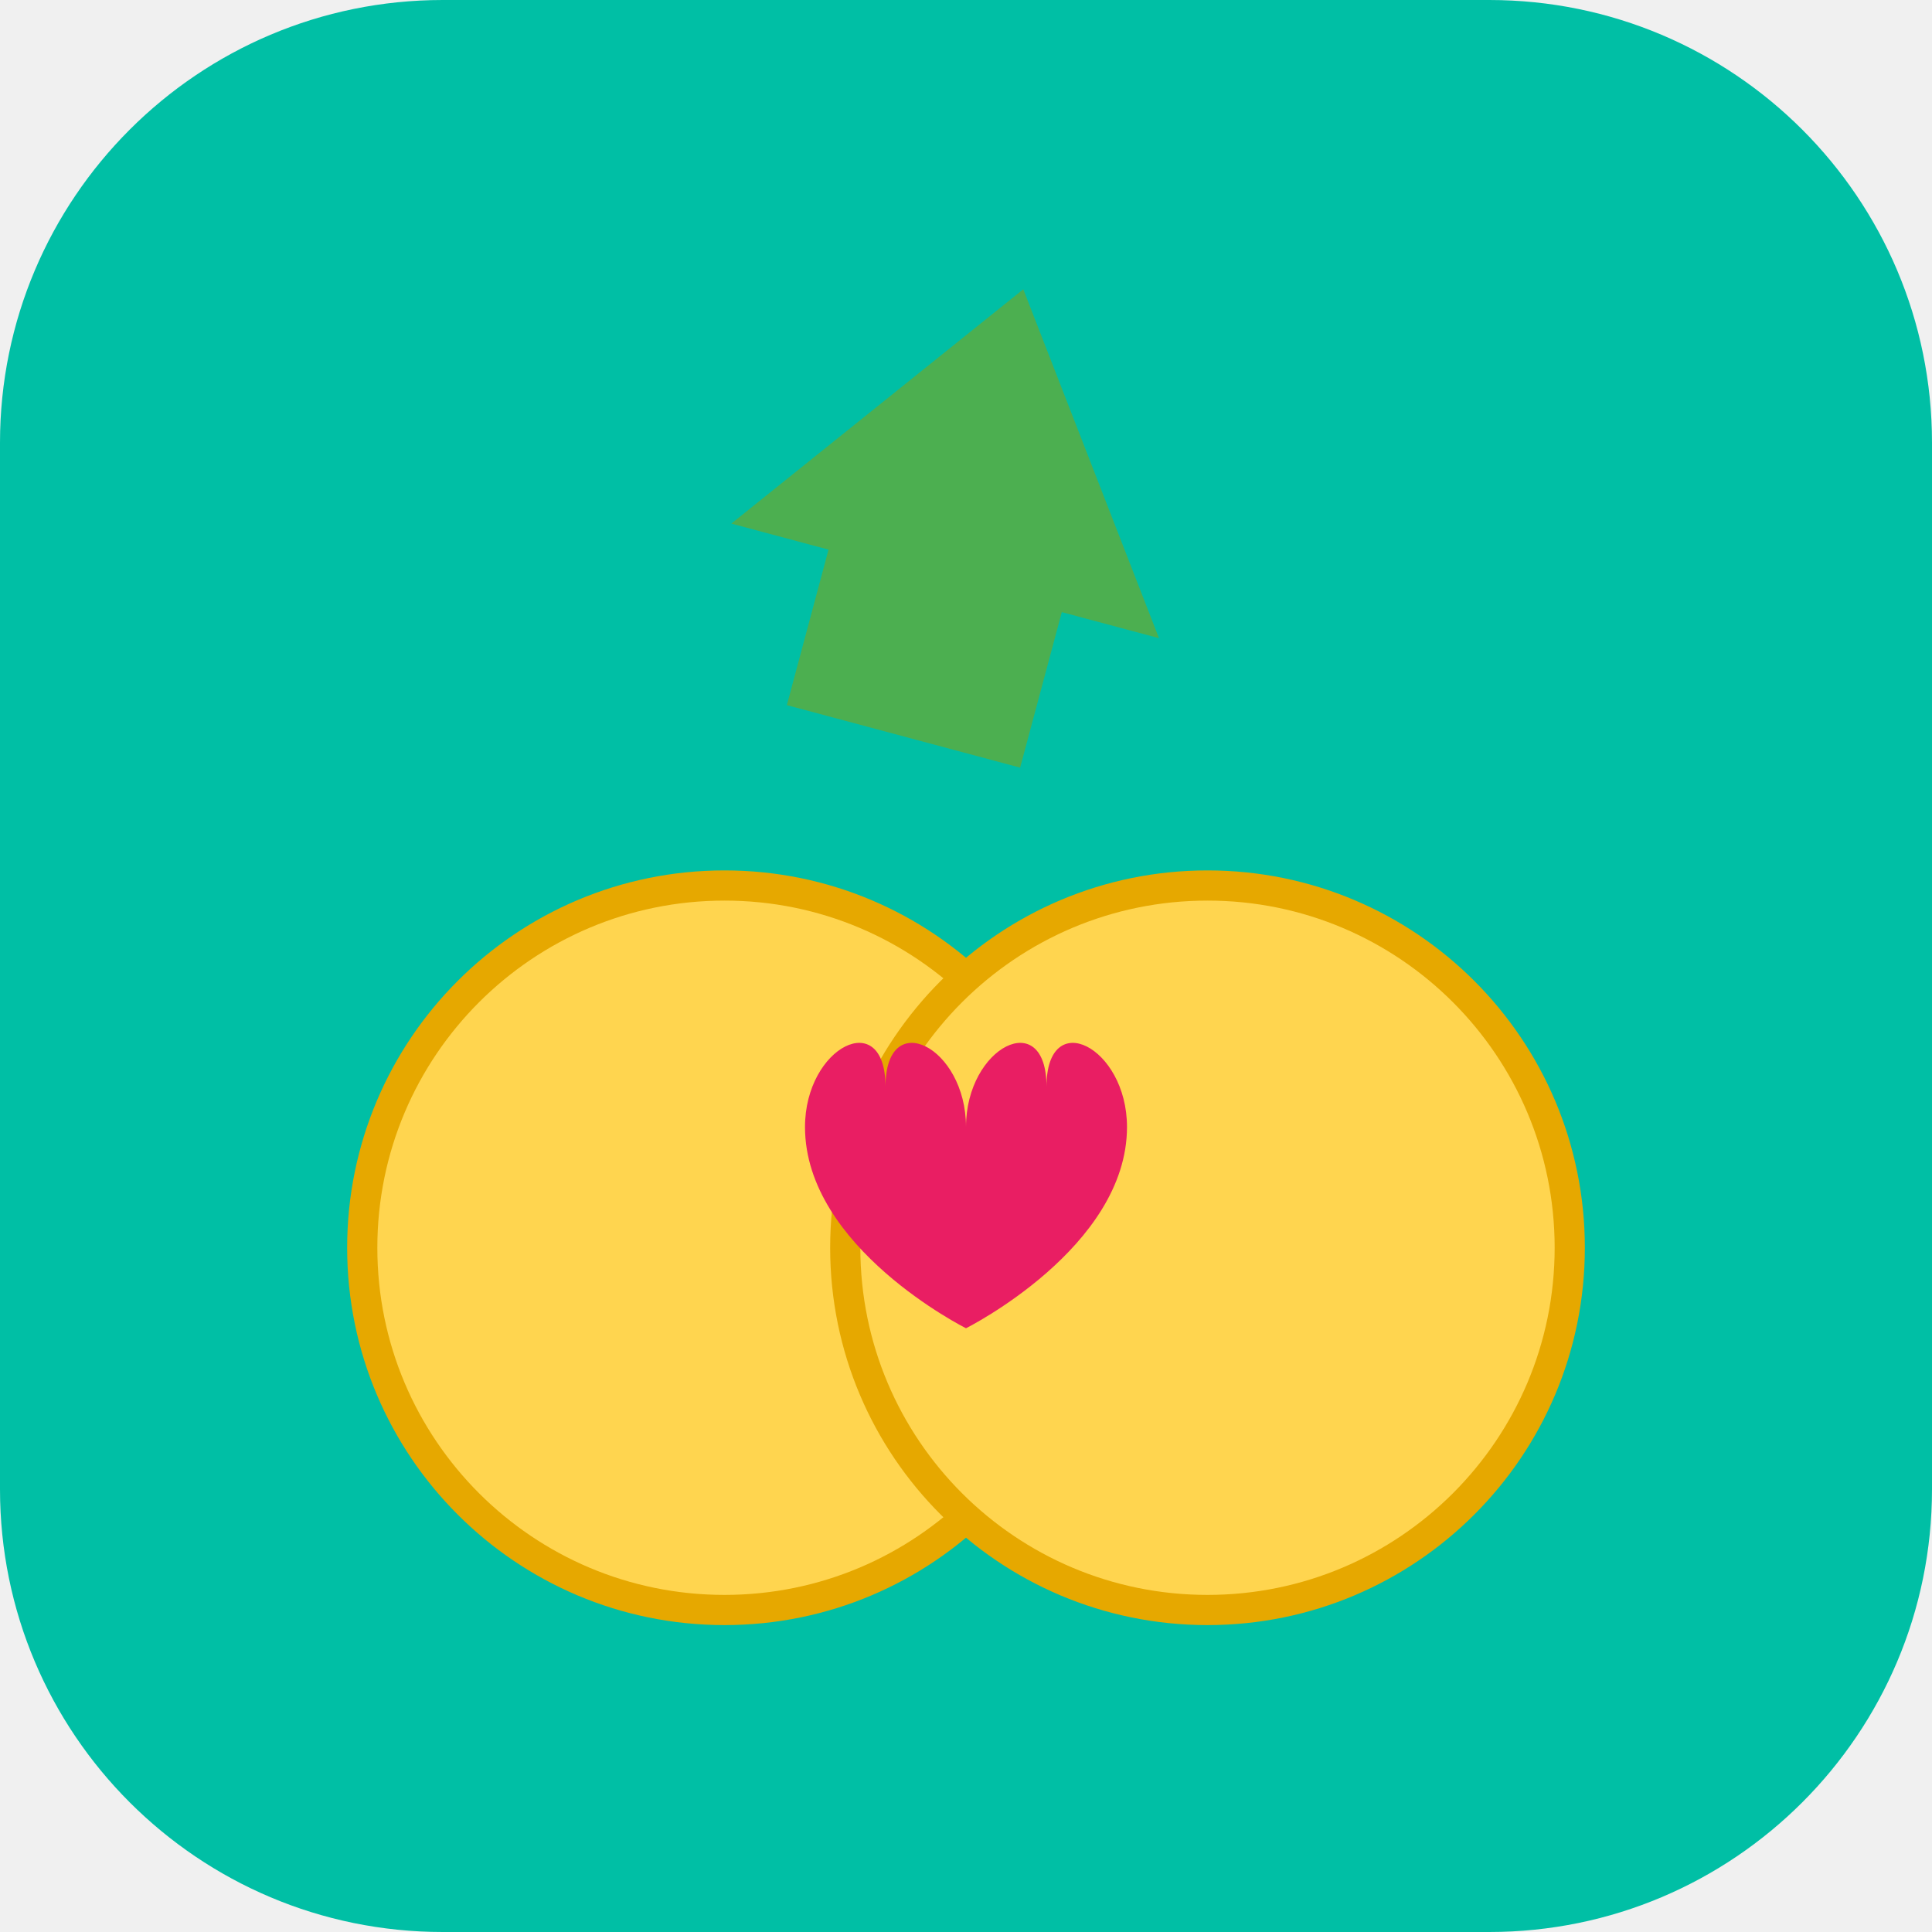
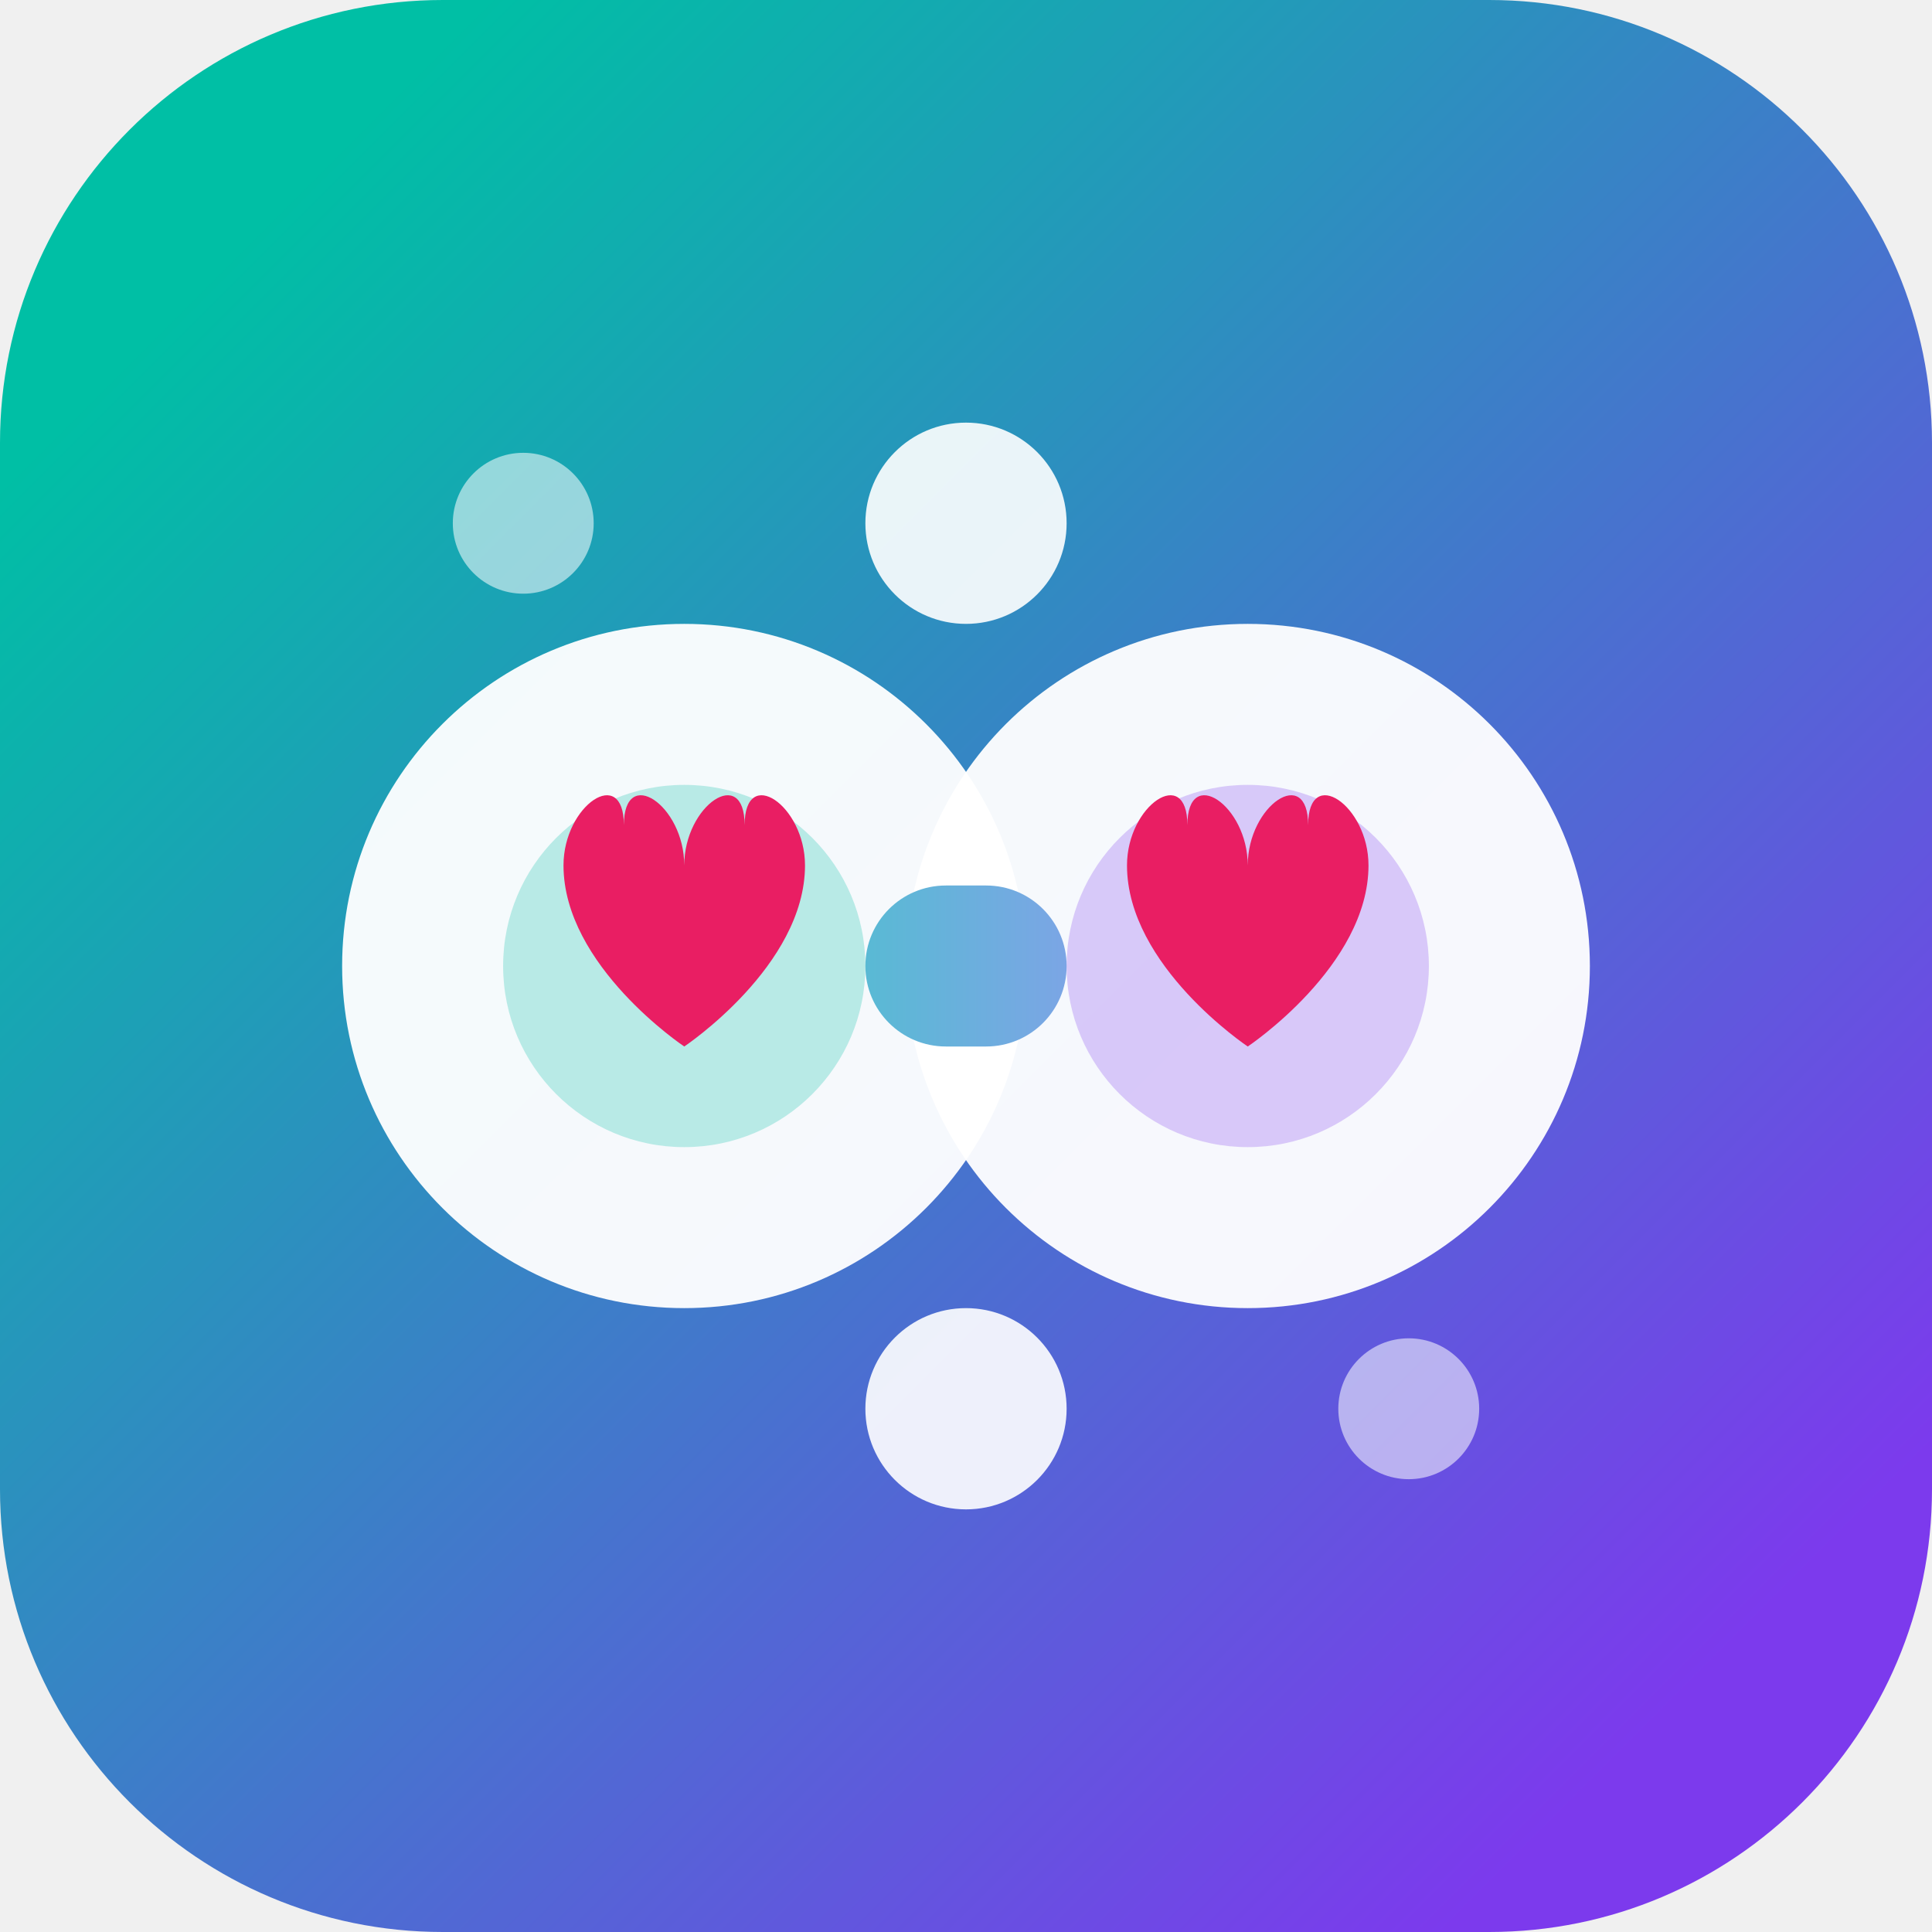
<svg xmlns="http://www.w3.org/2000/svg" viewBox="0 0 192 192" fill="none">
-   <rect width="192" height="192" rx="44" fill="#00BFA5" />
-   <path d="M96 28 L118 58 L108 58 L108 74 L84 74 L84 58 L74 58 Z" fill="#4CAF50" transform="rotate(15 96 50)" />
-   <circle cx="72" cy="124" r="36" fill="#FFD54F" stroke="#E6A800" stroke-width="3" />
-   <circle cx="120" cy="124" r="36" fill="#FFD54F" stroke="#E6A800" stroke-width="3" />
-   <path d="M96 112 C96 104 88 100 88 108 C88 100 80 104 80 112 C80 124 96 132 96 132 C96 132 112 124 112 112 C112 104 104 100 104 108 C104 100 96 104 96 112Z" fill="#E91E63" />
+   <defs>
+     <linearGradient id="hub-bg" x1="24" y1="24" x2="168" y2="168" gradientUnits="userSpaceOnUse">
+       <stop offset="0%" stop-color="#00BFA5" />
+       <stop offset="100%" stop-color="#7C3AED" />
+     </linearGradient>
+     <linearGradient id="hub-link" x1="60" y1="96" x2="132" y2="96" gradientUnits="userSpaceOnUse">
+       <stop offset="0%" stop-color="#2DD4BF" />
+       <stop offset="100%" stop-color="#A78BFA" />
+     </linearGradient>
+   </defs>
+   <rect width="192" height="192" rx="44" fill="url(#hub-bg)" />
+   <circle cx="68" cy="96" r="34" fill="white" fill-opacity="0.95" />
+   <circle cx="124" cy="96" r="34" fill="white" fill-opacity="0.95" />
+   <rect x="86" y="88" width="20" height="16" rx="8" fill="url(#hub-link)" />
+   <circle cx="68" cy="96" r="18" fill="#00BFA5" fill-opacity="0.25" />
+   <circle cx="124" cy="96" r="18" fill="#7C3AED" fill-opacity="0.25" />
+   <path d="M68 86 C68 80 62 76 62 82 C62 76 56 80 56 86 C56 96 68 104 68 104 C68 104 80 96 80 86 C80 80 74 76 74 82 C74 76 68 80 68 86Z" fill="#E91E63" />
+   <path d="M124 86 C124 80 118 76 118 82 C118 76 112 80 112 86 C112 96 124 104 124 104 C124 104 136 96 136 86 C136 80 130 76 130 82 C130 76 124 80 124 86Z" fill="#E91E63" />
+   <circle cx="96" cy="52" r="10" fill="white" fill-opacity="0.9" />
+   <circle cx="96" cy="140" r="10" fill="white" fill-opacity="0.9" />
+   <circle cx="52" cy="52" r="7" fill="white" fill-opacity="0.55" />
+   <circle cx="140" cy="140" r="7" fill="white" fill-opacity="0.55" />
</svg>
